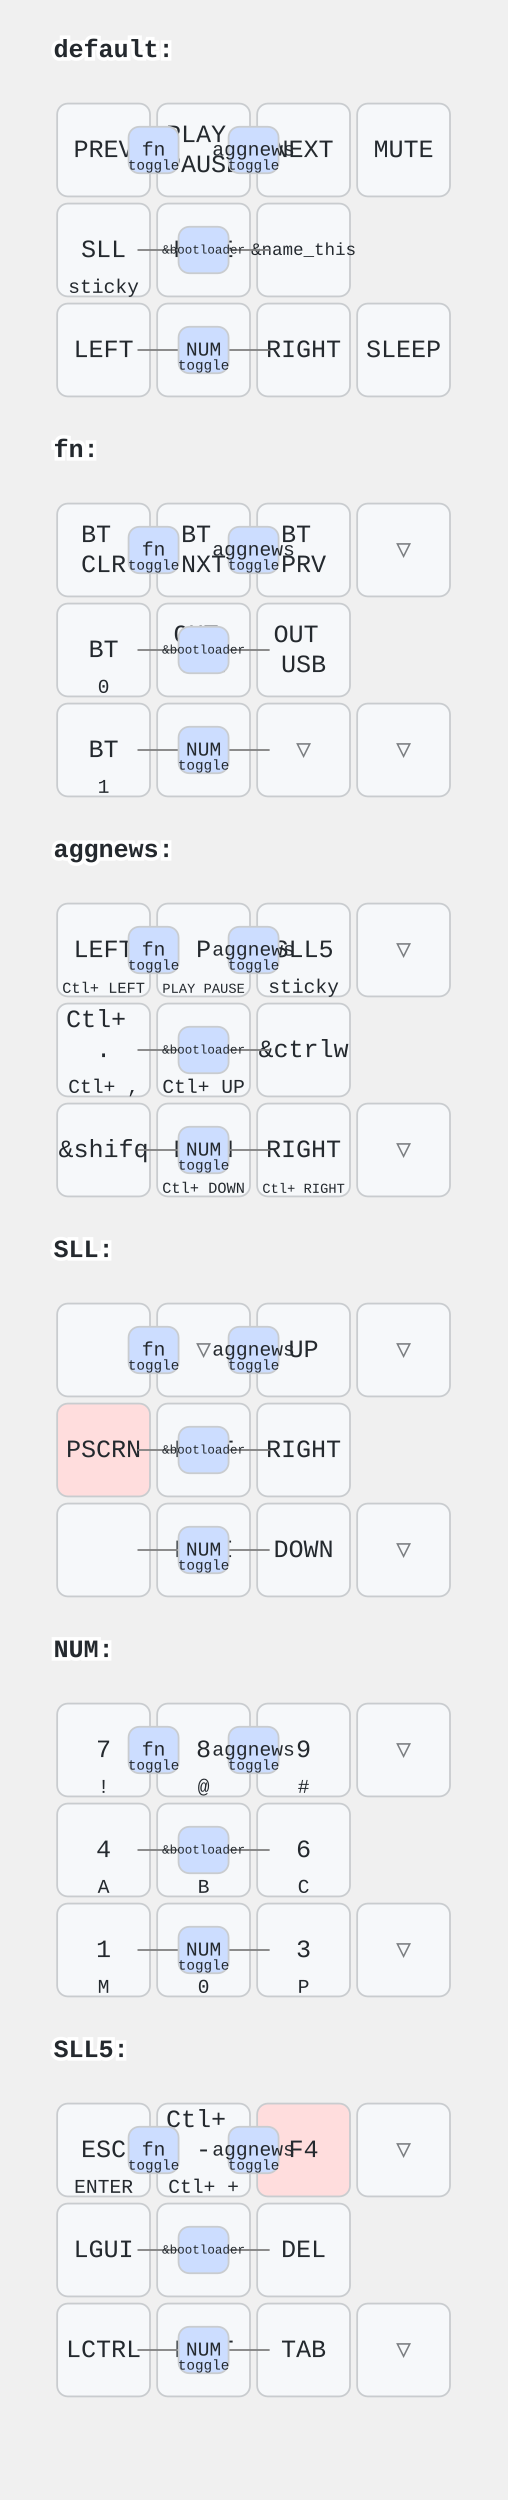
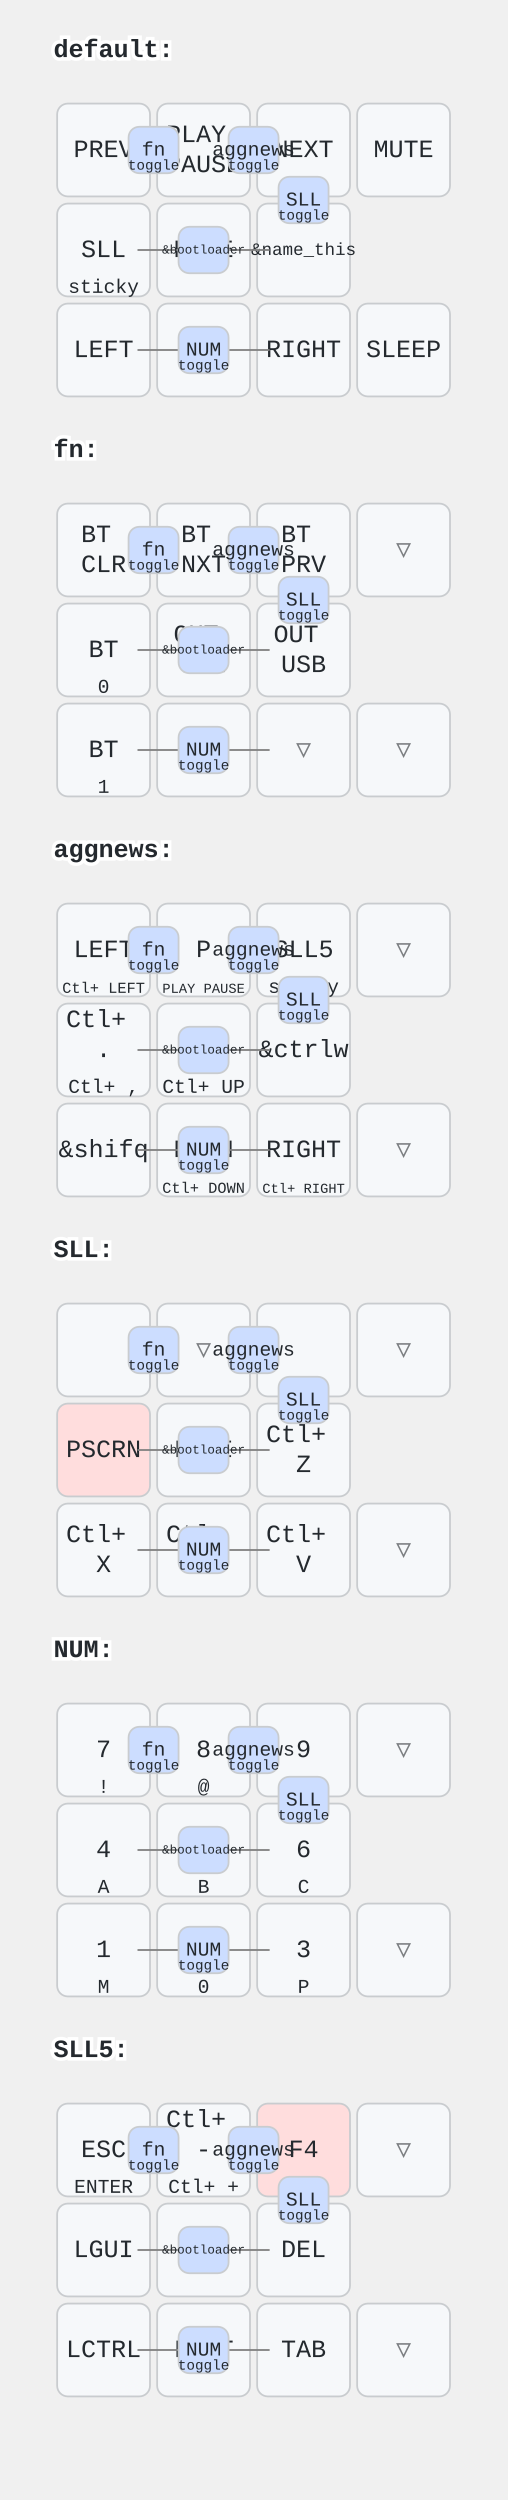
<svg xmlns="http://www.w3.org/2000/svg" width="284" height="1400" viewBox="0 0 284 1400" class="keymap">
  <style>/* inherit to force styles through use tags */
svg path {
    fill: inherit;
}

/* font and background color specifications */
svg.keymap {
    font-family: SFMono-Regular,Consolas,Liberation Mono,Menlo,monospace;
    font-size: 14px;
    font-kerning: normal;
    text-rendering: optimizeLegibility;
    fill: #24292e;
}

/* default key styling */
rect.key {
    fill: #f6f8fa;
}

rect.key, rect.combo {
    stroke: #c9cccf;
    stroke-width: 1;
}

/* default key side styling, only used is draw_key_sides is set */
rect.side {
    filter: brightness(90%);
}

/* color accent for combo boxes */
rect.combo, rect.combo-separate {
    fill: #cdf;
}

/* color accent for held keys */
rect.held, rect.combo.held {
    fill: #fdd;
}

/* color accent for ghost (optional) keys */
rect.ghost, rect.combo.ghost {
    stroke-dasharray: 4, 4;
    stroke-width: 2;
}

text {
    text-anchor: middle;
    dominant-baseline: middle;
}

/* styling for layer labels */
text.label {
    font-weight: bold;
    text-anchor: start;
    stroke: white;
    stroke-width: 4;
    paint-order: stroke;
}

/* styling for optional footer */
text.footer {
    text-anchor: end;
    dominant-baseline: auto;
    stroke: white;
    stroke-width: 4;
    paint-order: stroke;
}

/* styling for combo tap, and key hold/shifted label text */
text.combo, text.hold, text.shifted {
    font-size: 11px;
}

text.hold {
    text-anchor: middle;
    dominant-baseline: auto;
}

text.shifted {
    text-anchor: middle;
    dominant-baseline: hanging;
}

/* styling for hold/shifted label text in combo box */
text.combo.hold, text.combo.shifted {
    font-size: 8px;
}

/* lighter symbol for transparent keys */
text.trans {
    fill: #7b7e81;
}

/* styling for combo dendrons */
path.combo {
    stroke-width: 1;
    stroke: gray;
    fill: none;
}

/* Start Tabler Icons Cleanup */
/* cannot use height/width with glyphs */
.icon-tabler &gt; path {
    fill: inherit;
    stroke: inherit;
    stroke-width: 2;
}
/* hide tabler's default box */
.icon-tabler &gt; path[stroke="none"][fill="none"] {
    visibility: hidden;
}
/* End Tabler Icons Cleanup */
</style>
  <g transform="translate(30, 0)" class="layer-default">
    <text x="0" y="28" class="label">default:</text>
    <g transform="translate(0, 56)">
      <g transform="translate(28, 28)" class="key keypos-0">
        <rect rx="6" ry="6" x="-26" y="-26" width="52" height="52" class="key" />
        <text x="0" y="0" class="key tap">PREV</text>
      </g>
      <g transform="translate(84, 28)" class="key keypos-1">
        <rect rx="6" ry="6" x="-26" y="-26" width="52" height="52" class="key" />
        <text x="0" y="0" class="key tap">
          <tspan x="0" dy="-0.6em">PLAY</tspan>
          <tspan x="0" dy="1.2em">PAUSE</tspan>
        </text>
      </g>
      <g transform="translate(140, 28)" class="key keypos-2">
        <rect rx="6" ry="6" x="-26" y="-26" width="52" height="52" class="key" />
        <text x="0" y="0" class="key tap">NEXT</text>
      </g>
      <g transform="translate(196, 28)" class="key keypos-3">
        <rect rx="6" ry="6" x="-26" y="-26" width="52" height="52" class="key" />
        <text x="0" y="0" class="key tap">MUTE</text>
      </g>
      <g transform="translate(28, 84)" class="key keypos-4">
        <rect rx="6" ry="6" x="-26" y="-26" width="52" height="52" class="key" />
        <text x="0" y="0" class="key tap">SLL</text>
        <text x="0" y="24" class="key hold">sticky</text>
      </g>
      <g transform="translate(84, 84)" class="key keypos-5">
        <rect rx="6" ry="6" x="-26" y="-26" width="52" height="52" class="key" />
        <text x="0" y="0" class="key tap">HOME</text>
      </g>
      <g transform="translate(140, 84)" class="key keypos-6">
        <rect rx="6" ry="6" x="-26" y="-26" width="52" height="52" class="key" />
        <text x="0" y="0" class="key tap">
          <tspan style="font-size: 70%">&amp;name_this</tspan>
        </text>
      </g>
      <g transform="translate(28, 140)" class="key keypos-7">
        <rect rx="6" ry="6" x="-26" y="-26" width="52" height="52" class="key" />
        <text x="0" y="0" class="key tap">LEFT</text>
      </g>
      <g transform="translate(84, 140)" class="key keypos-8">
        <rect rx="6" ry="6" x="-26" y="-26" width="52" height="52" class="key" />
        <text x="0" y="0" class="key tap">END</text>
      </g>
      <g transform="translate(140, 140)" class="key keypos-9">
        <rect rx="6" ry="6" x="-26" y="-26" width="52" height="52" class="key" />
        <text x="0" y="0" class="key tap">RIGHT</text>
      </g>
      <g transform="translate(196, 140)" class="key keypos-10">
        <rect rx="6" ry="6" x="-26" y="-26" width="52" height="52" class="key" />
        <text x="0" y="0" class="key tap">SLEEP</text>
      </g>
      <g class="combo combopos-0">
        <path d="M84,84 l-37,0" class="combo" />
        <path d="M84,84 l37,0" class="combo" />
        <rect rx="6" ry="6" x="70" y="71" width="28" height="26" class="combo" />
        <text x="84" y="84" class="combo tap">
          <tspan style="font-size: 64%">&amp;bootloader</tspan>
        </text>
      </g>
      <g class="combo combopos-1">
        <rect rx="6" ry="6" x="42" y="15" width="28" height="26" class="combo" />
        <text x="56" y="28" class="combo tap">fn</text>
        <text x="56" y="39" class="combo hold">toggle</text>
      </g>
      <g class="combo combopos-2">
        <rect rx="6" ry="6" x="98" y="15" width="28" height="26" class="combo" />
        <text x="112" y="28" class="combo tap">aggnews</text>
        <text x="112" y="39" class="combo hold">toggle</text>
      </g>
      <g class="combo combopos-3">
        <path d="M84,140 l-37,0" class="combo" />
        <path d="M84,140 l37,0" class="combo" />
        <rect rx="6" ry="6" x="70" y="127" width="28" height="26" class="combo" />
        <text x="84" y="140" class="combo tap">NUM</text>
        <text x="84" y="151" class="combo hold">toggle</text>
      </g>
+       <g class="combo combopos-4">
+         <rect rx="6" ry="6" x="126" y="43" width="28" height="26" class="combo" />
+         <text x="140" y="56" class="combo tap">SLL</text>
+         <text x="140" y="67" class="combo hold">toggle</text>
+       </g>
    </g>
  </g>
  <g transform="translate(30, 224)" class="layer-fn">
    <text x="0" y="28" class="label">fn:</text>
    <g transform="translate(0, 56)">
      <g transform="translate(28, 28)" class="key keypos-0">
        <rect rx="6" ry="6" x="-26" y="-26" width="52" height="52" class="key" />
        <text x="0" y="0" class="key tap">
          <tspan x="0" dy="-0.6em">BT</tspan>
          <tspan x="0" dy="1.2em">CLR</tspan>
        </text>
      </g>
      <g transform="translate(84, 28)" class="key keypos-1">
        <rect rx="6" ry="6" x="-26" y="-26" width="52" height="52" class="key" />
        <text x="0" y="0" class="key tap">
          <tspan x="0" dy="-0.6em">BT</tspan>
          <tspan x="0" dy="1.2em">NXT</tspan>
        </text>
      </g>
      <g transform="translate(140, 28)" class="key keypos-2">
        <rect rx="6" ry="6" x="-26" y="-26" width="52" height="52" class="key" />
        <text x="0" y="0" class="key tap">
          <tspan x="0" dy="-0.6em">BT</tspan>
          <tspan x="0" dy="1.2em">PRV</tspan>
        </text>
      </g>
      <g transform="translate(196, 28)" class="key trans keypos-3">
        <rect rx="6" ry="6" x="-26" y="-26" width="52" height="52" class="key trans" />
        <text x="0" y="0" class="key trans tap">▽</text>
      </g>
      <g transform="translate(28, 84)" class="key keypos-4">
        <rect rx="6" ry="6" x="-26" y="-26" width="52" height="52" class="key" />
        <text x="0" y="0" class="key tap">BT</text>
        <text x="0" y="24" class="key hold">0</text>
      </g>
      <g transform="translate(84, 84)" class="key keypos-5">
        <rect rx="6" ry="6" x="-26" y="-26" width="52" height="52" class="key" />
        <text x="0" y="0" class="key tap">
          <tspan x="0" dy="-0.6em">OUT</tspan>
          <tspan x="0" dy="1.2em">BLE</tspan>
        </text>
      </g>
      <g transform="translate(140, 84)" class="key keypos-6">
        <rect rx="6" ry="6" x="-26" y="-26" width="52" height="52" class="key" />
        <text x="0" y="0" class="key tap">
          <tspan x="0" dy="-0.6em">OUT</tspan>
          <tspan x="0" dy="1.2em">USB</tspan>
        </text>
      </g>
      <g transform="translate(28, 140)" class="key keypos-7">
        <rect rx="6" ry="6" x="-26" y="-26" width="52" height="52" class="key" />
        <text x="0" y="0" class="key tap">BT</text>
        <text x="0" y="24" class="key hold">1</text>
      </g>
      <g transform="translate(84, 140)" class="key trans keypos-8">
        <rect rx="6" ry="6" x="-26" y="-26" width="52" height="52" class="key trans" />
        <text x="0" y="0" class="key trans tap">▽</text>
      </g>
      <g transform="translate(140, 140)" class="key trans keypos-9">
        <rect rx="6" ry="6" x="-26" y="-26" width="52" height="52" class="key trans" />
        <text x="0" y="0" class="key trans tap">▽</text>
      </g>
      <g transform="translate(196, 140)" class="key trans keypos-10">
        <rect rx="6" ry="6" x="-26" y="-26" width="52" height="52" class="key trans" />
        <text x="0" y="0" class="key trans tap">▽</text>
      </g>
      <g class="combo combopos-0">
        <path d="M84,84 l-37,0" class="combo" />
        <path d="M84,84 l37,0" class="combo" />
        <rect rx="6" ry="6" x="70" y="71" width="28" height="26" class="combo" />
        <text x="84" y="84" class="combo tap">
          <tspan style="font-size: 64%">&amp;bootloader</tspan>
        </text>
      </g>
      <g class="combo combopos-1">
        <rect rx="6" ry="6" x="42" y="15" width="28" height="26" class="combo" />
        <text x="56" y="28" class="combo tap">fn</text>
        <text x="56" y="39" class="combo hold">toggle</text>
      </g>
      <g class="combo combopos-2">
        <rect rx="6" ry="6" x="98" y="15" width="28" height="26" class="combo" />
        <text x="112" y="28" class="combo tap">aggnews</text>
        <text x="112" y="39" class="combo hold">toggle</text>
      </g>
      <g class="combo combopos-3">
        <path d="M84,140 l-37,0" class="combo" />
        <path d="M84,140 l37,0" class="combo" />
        <rect rx="6" ry="6" x="70" y="127" width="28" height="26" class="combo" />
        <text x="84" y="140" class="combo tap">NUM</text>
        <text x="84" y="151" class="combo hold">toggle</text>
      </g>
+       <g class="combo combopos-4">
+         <rect rx="6" ry="6" x="126" y="43" width="28" height="26" class="combo" />
+         <text x="140" y="56" class="combo tap">SLL</text>
+         <text x="140" y="67" class="combo hold">toggle</text>
+       </g>
    </g>
  </g>
  <g transform="translate(30, 448)" class="layer-aggnews">
    <text x="0" y="28" class="label">aggnews:</text>
    <g transform="translate(0, 56)">
      <g transform="translate(28, 28)" class="key keypos-0">
        <rect rx="6" ry="6" x="-26" y="-26" width="52" height="52" class="key" />
        <text x="0" y="0" class="key tap">LEFT</text>
        <text x="0" y="24" class="key hold">
          <tspan style="font-size: 78%">Ctl+ LEFT</tspan>
        </text>
      </g>
      <g transform="translate(84, 28)" class="key keypos-1">
        <rect rx="6" ry="6" x="-26" y="-26" width="52" height="52" class="key" />
        <text x="0" y="0" class="key tap">P</text>
        <text x="0" y="24" class="key hold">
          <tspan style="font-size: 70%">PLAY PAUSE</tspan>
        </text>
      </g>
      <g transform="translate(140, 28)" class="key keypos-2">
        <rect rx="6" ry="6" x="-26" y="-26" width="52" height="52" class="key" />
        <text x="0" y="0" class="key tap">SLL5</text>
        <text x="0" y="24" class="key hold">sticky</text>
      </g>
      <g transform="translate(196, 28)" class="key trans keypos-3">
        <rect rx="6" ry="6" x="-26" y="-26" width="52" height="52" class="key trans" />
        <text x="0" y="0" class="key trans tap">▽</text>
      </g>
      <g transform="translate(28, 84)" class="key keypos-4">
        <rect rx="6" ry="6" x="-26" y="-26" width="52" height="52" class="key" />
        <text x="0" y="0" class="key tap">
          <tspan x="0" dy="-1.2em">Ctl+</tspan>
          <tspan x="0" dy="1.2em">.</tspan>
        </text>
        <text x="0" y="24" class="key hold">Ctl+ ,</text>
      </g>
      <g transform="translate(84, 84)" class="key keypos-5">
        <rect rx="6" ry="6" x="-26" y="-26" width="52" height="52" class="key" />
        <text x="0" y="0" class="key tap">UP</text>
        <text x="0" y="24" class="key hold">Ctl+ UP</text>
      </g>
      <g transform="translate(140, 84)" class="key keypos-6">
        <rect rx="6" ry="6" x="-26" y="-26" width="52" height="52" class="key" />
        <text x="0" y="0" class="key tap">&amp;ctrlw</text>
      </g>
      <g transform="translate(28, 140)" class="key keypos-7">
        <rect rx="6" ry="6" x="-26" y="-26" width="52" height="52" class="key" />
        <text x="0" y="0" class="key tap">&amp;shifq</text>
      </g>
      <g transform="translate(84, 140)" class="key keypos-8">
        <rect rx="6" ry="6" x="-26" y="-26" width="52" height="52" class="key" />
        <text x="0" y="0" class="key tap">DOWN</text>
        <text x="0" y="24" class="key hold">
          <tspan style="font-size: 78%">Ctl+ DOWN</tspan>
        </text>
      </g>
      <g transform="translate(140, 140)" class="key keypos-9">
        <rect rx="6" ry="6" x="-26" y="-26" width="52" height="52" class="key" />
        <text x="0" y="0" class="key tap">RIGHT</text>
        <text x="0" y="24" class="key hold">
          <tspan style="font-size: 70%">Ctl+ RIGHT</tspan>
        </text>
      </g>
      <g transform="translate(196, 140)" class="key trans keypos-10">
        <rect rx="6" ry="6" x="-26" y="-26" width="52" height="52" class="key trans" />
        <text x="0" y="0" class="key trans tap">▽</text>
      </g>
      <g class="combo combopos-0">
        <path d="M84,84 l-37,0" class="combo" />
        <path d="M84,84 l37,0" class="combo" />
        <rect rx="6" ry="6" x="70" y="71" width="28" height="26" class="combo" />
        <text x="84" y="84" class="combo tap">
          <tspan style="font-size: 64%">&amp;bootloader</tspan>
        </text>
      </g>
      <g class="combo combopos-1">
        <rect rx="6" ry="6" x="42" y="15" width="28" height="26" class="combo" />
        <text x="56" y="28" class="combo tap">fn</text>
        <text x="56" y="39" class="combo hold">toggle</text>
      </g>
      <g class="combo combopos-2">
        <rect rx="6" ry="6" x="98" y="15" width="28" height="26" class="combo" />
        <text x="112" y="28" class="combo tap">aggnews</text>
        <text x="112" y="39" class="combo hold">toggle</text>
      </g>
      <g class="combo combopos-3">
        <path d="M84,140 l-37,0" class="combo" />
        <path d="M84,140 l37,0" class="combo" />
        <rect rx="6" ry="6" x="70" y="127" width="28" height="26" class="combo" />
        <text x="84" y="140" class="combo tap">NUM</text>
        <text x="84" y="151" class="combo hold">toggle</text>
      </g>
+       <g class="combo combopos-4">
+         <rect rx="6" ry="6" x="126" y="43" width="28" height="26" class="combo" />
+         <text x="140" y="56" class="combo tap">SLL</text>
+         <text x="140" y="67" class="combo hold">toggle</text>
+       </g>
    </g>
  </g>
  <g transform="translate(30, 672)" class="layer-SLL">
    <text x="0" y="28" class="label">SLL:</text>
    <g transform="translate(0, 56)">
      <g transform="translate(28, 28)" class="key keypos-0">
        <rect rx="6" ry="6" x="-26" y="-26" width="52" height="52" class="key" />
      </g>
      <g transform="translate(84, 28)" class="key trans keypos-1">
        <rect rx="6" ry="6" x="-26" y="-26" width="52" height="52" class="key trans" />
        <text x="0" y="0" class="key trans tap">▽</text>
      </g>
      <g transform="translate(140, 28)" class="key keypos-2">
        <rect rx="6" ry="6" x="-26" y="-26" width="52" height="52" class="key" />
-         <text x="0" y="0" class="key tap">UP</text>
      </g>
      <g transform="translate(196, 28)" class="key trans keypos-3">
        <rect rx="6" ry="6" x="-26" y="-26" width="52" height="52" class="key trans" />
        <text x="0" y="0" class="key trans tap">▽</text>
      </g>
      <g transform="translate(28, 84)" class="key held keypos-4">
        <rect rx="6" ry="6" x="-26" y="-26" width="52" height="52" class="key held" />
        <text x="0" y="0" class="key held tap">PSCRN</text>
      </g>
      <g transform="translate(84, 84)" class="key keypos-5">
        <rect rx="6" ry="6" x="-26" y="-26" width="52" height="52" class="key" />
-         <text x="0" y="0" class="key tap">LEFT</text>
+         <text x="0" y="0" class="key tap">LGUI</text>
      </g>
      <g transform="translate(140, 84)" class="key keypos-6">
        <rect rx="6" ry="6" x="-26" y="-26" width="52" height="52" class="key" />
-         <text x="0" y="0" class="key tap">RIGHT</text>
+         <text x="0" y="0" class="key tap">
+           <tspan x="0" dy="-0.6em">Ctl+</tspan>
+           <tspan x="0" dy="1.2em">Z</tspan>
+         </text>
      </g>
      <g transform="translate(28, 140)" class="key keypos-7">
        <rect rx="6" ry="6" x="-26" y="-26" width="52" height="52" class="key" />
+         <text x="0" y="0" class="key tap">
+           <tspan x="0" dy="-0.6em">Ctl+</tspan>
+           <tspan x="0" dy="1.2em">X</tspan>
+         </text>
      </g>
      <g transform="translate(84, 140)" class="key keypos-8">
        <rect rx="6" ry="6" x="-26" y="-26" width="52" height="52" class="key" />
-         <text x="0" y="0" class="key tap">LGUI</text>
+         <text x="0" y="0" class="key tap">
+           <tspan x="0" dy="-0.6em">Ctl+</tspan>
+           <tspan x="0" dy="1.2em">C</tspan>
+         </text>
      </g>
      <g transform="translate(140, 140)" class="key keypos-9">
        <rect rx="6" ry="6" x="-26" y="-26" width="52" height="52" class="key" />
-         <text x="0" y="0" class="key tap">DOWN</text>
+         <text x="0" y="0" class="key tap">
+           <tspan x="0" dy="-0.6em">Ctl+</tspan>
+           <tspan x="0" dy="1.2em">V</tspan>
+         </text>
      </g>
      <g transform="translate(196, 140)" class="key trans keypos-10">
        <rect rx="6" ry="6" x="-26" y="-26" width="52" height="52" class="key trans" />
        <text x="0" y="0" class="key trans tap">▽</text>
      </g>
      <g class="combo combopos-0">
        <path d="M84,84 l-37,0" class="combo" />
        <path d="M84,84 l37,0" class="combo" />
        <rect rx="6" ry="6" x="70" y="71" width="28" height="26" class="combo" />
        <text x="84" y="84" class="combo tap">
          <tspan style="font-size: 64%">&amp;bootloader</tspan>
        </text>
      </g>
      <g class="combo combopos-1">
        <rect rx="6" ry="6" x="42" y="15" width="28" height="26" class="combo" />
        <text x="56" y="28" class="combo tap">fn</text>
        <text x="56" y="39" class="combo hold">toggle</text>
      </g>
      <g class="combo combopos-2">
        <rect rx="6" ry="6" x="98" y="15" width="28" height="26" class="combo" />
        <text x="112" y="28" class="combo tap">aggnews</text>
        <text x="112" y="39" class="combo hold">toggle</text>
      </g>
      <g class="combo combopos-3">
        <path d="M84,140 l-37,0" class="combo" />
        <path d="M84,140 l37,0" class="combo" />
        <rect rx="6" ry="6" x="70" y="127" width="28" height="26" class="combo" />
        <text x="84" y="140" class="combo tap">NUM</text>
        <text x="84" y="151" class="combo hold">toggle</text>
      </g>
+       <g class="combo combopos-4">
+         <rect rx="6" ry="6" x="126" y="43" width="28" height="26" class="combo" />
+         <text x="140" y="56" class="combo tap">SLL</text>
+         <text x="140" y="67" class="combo hold">toggle</text>
+       </g>
    </g>
  </g>
  <g transform="translate(30, 896)" class="layer-NUM">
    <text x="0" y="28" class="label">NUM:</text>
    <g transform="translate(0, 56)">
      <g transform="translate(28, 28)" class="key keypos-0">
        <rect rx="6" ry="6" x="-26" y="-26" width="52" height="52" class="key" />
        <text x="0" y="0" class="key tap">7</text>
        <text x="0" y="24" class="key hold">!</text>
      </g>
      <g transform="translate(84, 28)" class="key keypos-1">
        <rect rx="6" ry="6" x="-26" y="-26" width="52" height="52" class="key" />
        <text x="0" y="0" class="key tap">8</text>
        <text x="0" y="24" class="key hold">@</text>
      </g>
      <g transform="translate(140, 28)" class="key keypos-2">
        <rect rx="6" ry="6" x="-26" y="-26" width="52" height="52" class="key" />
        <text x="0" y="0" class="key tap">9</text>
        <text x="0" y="24" class="key hold">#</text>
      </g>
      <g transform="translate(196, 28)" class="key trans keypos-3">
        <rect rx="6" ry="6" x="-26" y="-26" width="52" height="52" class="key trans" />
        <text x="0" y="0" class="key trans tap">▽</text>
      </g>
      <g transform="translate(28, 84)" class="key keypos-4">
        <rect rx="6" ry="6" x="-26" y="-26" width="52" height="52" class="key" />
        <text x="0" y="0" class="key tap">4</text>
        <text x="0" y="24" class="key hold">A</text>
      </g>
      <g transform="translate(84, 84)" class="key keypos-5">
        <rect rx="6" ry="6" x="-26" y="-26" width="52" height="52" class="key" />
        <text x="0" y="0" class="key tap">5</text>
        <text x="0" y="24" class="key hold">B</text>
      </g>
      <g transform="translate(140, 84)" class="key keypos-6">
        <rect rx="6" ry="6" x="-26" y="-26" width="52" height="52" class="key" />
        <text x="0" y="0" class="key tap">6</text>
        <text x="0" y="24" class="key hold">C</text>
      </g>
      <g transform="translate(28, 140)" class="key keypos-7">
        <rect rx="6" ry="6" x="-26" y="-26" width="52" height="52" class="key" />
        <text x="0" y="0" class="key tap">1</text>
        <text x="0" y="24" class="key hold">M</text>
      </g>
      <g transform="translate(84, 140)" class="key keypos-8">
        <rect rx="6" ry="6" x="-26" y="-26" width="52" height="52" class="key" />
        <text x="0" y="0" class="key tap">2</text>
        <text x="0" y="24" class="key hold">0</text>
      </g>
      <g transform="translate(140, 140)" class="key keypos-9">
        <rect rx="6" ry="6" x="-26" y="-26" width="52" height="52" class="key" />
        <text x="0" y="0" class="key tap">3</text>
        <text x="0" y="24" class="key hold">P</text>
      </g>
      <g transform="translate(196, 140)" class="key trans keypos-10">
        <rect rx="6" ry="6" x="-26" y="-26" width="52" height="52" class="key trans" />
        <text x="0" y="0" class="key trans tap">▽</text>
      </g>
      <g class="combo combopos-0">
        <path d="M84,84 l-37,0" class="combo" />
        <path d="M84,84 l37,0" class="combo" />
        <rect rx="6" ry="6" x="70" y="71" width="28" height="26" class="combo" />
        <text x="84" y="84" class="combo tap">
          <tspan style="font-size: 64%">&amp;bootloader</tspan>
        </text>
      </g>
      <g class="combo combopos-1">
        <rect rx="6" ry="6" x="42" y="15" width="28" height="26" class="combo" />
        <text x="56" y="28" class="combo tap">fn</text>
        <text x="56" y="39" class="combo hold">toggle</text>
      </g>
      <g class="combo combopos-2">
        <rect rx="6" ry="6" x="98" y="15" width="28" height="26" class="combo" />
        <text x="112" y="28" class="combo tap">aggnews</text>
        <text x="112" y="39" class="combo hold">toggle</text>
      </g>
      <g class="combo combopos-3">
        <path d="M84,140 l-37,0" class="combo" />
        <path d="M84,140 l37,0" class="combo" />
        <rect rx="6" ry="6" x="70" y="127" width="28" height="26" class="combo" />
        <text x="84" y="140" class="combo tap">NUM</text>
        <text x="84" y="151" class="combo hold">toggle</text>
      </g>
+       <g class="combo combopos-4">
+         <rect rx="6" ry="6" x="126" y="43" width="28" height="26" class="combo" />
+         <text x="140" y="56" class="combo tap">SLL</text>
+         <text x="140" y="67" class="combo hold">toggle</text>
+       </g>
    </g>
  </g>
  <g transform="translate(30, 1120)" class="layer-SLL5">
    <text x="0" y="28" class="label">SLL5:</text>
    <g transform="translate(0, 56)">
      <g transform="translate(28, 28)" class="key keypos-0">
        <rect rx="6" ry="6" x="-26" y="-26" width="52" height="52" class="key" />
        <text x="0" y="0" class="key tap">ESC</text>
        <text x="0" y="24" class="key hold">ENTER</text>
      </g>
      <g transform="translate(84, 28)" class="key keypos-1">
        <rect rx="6" ry="6" x="-26" y="-26" width="52" height="52" class="key" />
        <text x="0" y="0" class="key tap">
          <tspan x="0" dy="-1.2em">Ctl+</tspan>
          <tspan x="0" dy="1.2em">-</tspan>
        </text>
        <text x="0" y="24" class="key hold">Ctl+ +</text>
      </g>
      <g transform="translate(140, 28)" class="key held keypos-2">
        <rect rx="6" ry="6" x="-26" y="-26" width="52" height="52" class="key held" />
        <text x="0" y="0" class="key held tap">F4</text>
      </g>
      <g transform="translate(196, 28)" class="key trans keypos-3">
        <rect rx="6" ry="6" x="-26" y="-26" width="52" height="52" class="key trans" />
        <text x="0" y="0" class="key trans tap">▽</text>
      </g>
      <g transform="translate(28, 84)" class="key keypos-4">
        <rect rx="6" ry="6" x="-26" y="-26" width="52" height="52" class="key" />
        <text x="0" y="0" class="key tap">LGUI</text>
      </g>
      <g transform="translate(84, 84)" class="key keypos-5">
        <rect rx="6" ry="6" x="-26" y="-26" width="52" height="52" class="key" />
        <text x="0" y="0" class="key tap">Q</text>
      </g>
      <g transform="translate(140, 84)" class="key keypos-6">
        <rect rx="6" ry="6" x="-26" y="-26" width="52" height="52" class="key" />
        <text x="0" y="0" class="key tap">DEL</text>
      </g>
      <g transform="translate(28, 140)" class="key keypos-7">
        <rect rx="6" ry="6" x="-26" y="-26" width="52" height="52" class="key" />
        <text x="0" y="0" class="key tap">LCTRL</text>
      </g>
      <g transform="translate(84, 140)" class="key keypos-8">
        <rect rx="6" ry="6" x="-26" y="-26" width="52" height="52" class="key" />
        <text x="0" y="0" class="key tap">LALT</text>
      </g>
      <g transform="translate(140, 140)" class="key keypos-9">
        <rect rx="6" ry="6" x="-26" y="-26" width="52" height="52" class="key" />
        <text x="0" y="0" class="key tap">TAB</text>
      </g>
      <g transform="translate(196, 140)" class="key trans keypos-10">
        <rect rx="6" ry="6" x="-26" y="-26" width="52" height="52" class="key trans" />
        <text x="0" y="0" class="key trans tap">▽</text>
      </g>
      <g class="combo combopos-0">
        <path d="M84,84 l-37,0" class="combo" />
        <path d="M84,84 l37,0" class="combo" />
        <rect rx="6" ry="6" x="70" y="71" width="28" height="26" class="combo" />
        <text x="84" y="84" class="combo tap">
          <tspan style="font-size: 64%">&amp;bootloader</tspan>
        </text>
      </g>
      <g class="combo combopos-1">
        <rect rx="6" ry="6" x="42" y="15" width="28" height="26" class="combo" />
        <text x="56" y="28" class="combo tap">fn</text>
        <text x="56" y="39" class="combo hold">toggle</text>
      </g>
      <g class="combo combopos-2">
        <rect rx="6" ry="6" x="98" y="15" width="28" height="26" class="combo" />
        <text x="112" y="28" class="combo tap">aggnews</text>
        <text x="112" y="39" class="combo hold">toggle</text>
      </g>
      <g class="combo combopos-3">
        <path d="M84,140 l-37,0" class="combo" />
        <path d="M84,140 l37,0" class="combo" />
        <rect rx="6" ry="6" x="70" y="127" width="28" height="26" class="combo" />
        <text x="84" y="140" class="combo tap">NUM</text>
        <text x="84" y="151" class="combo hold">toggle</text>
      </g>
+       <g class="combo combopos-4">
+         <rect rx="6" ry="6" x="126" y="43" width="28" height="26" class="combo" />
+         <text x="140" y="56" class="combo tap">SLL</text>
+         <text x="140" y="67" class="combo hold">toggle</text>
+       </g>
    </g>
  </g>
</svg>
